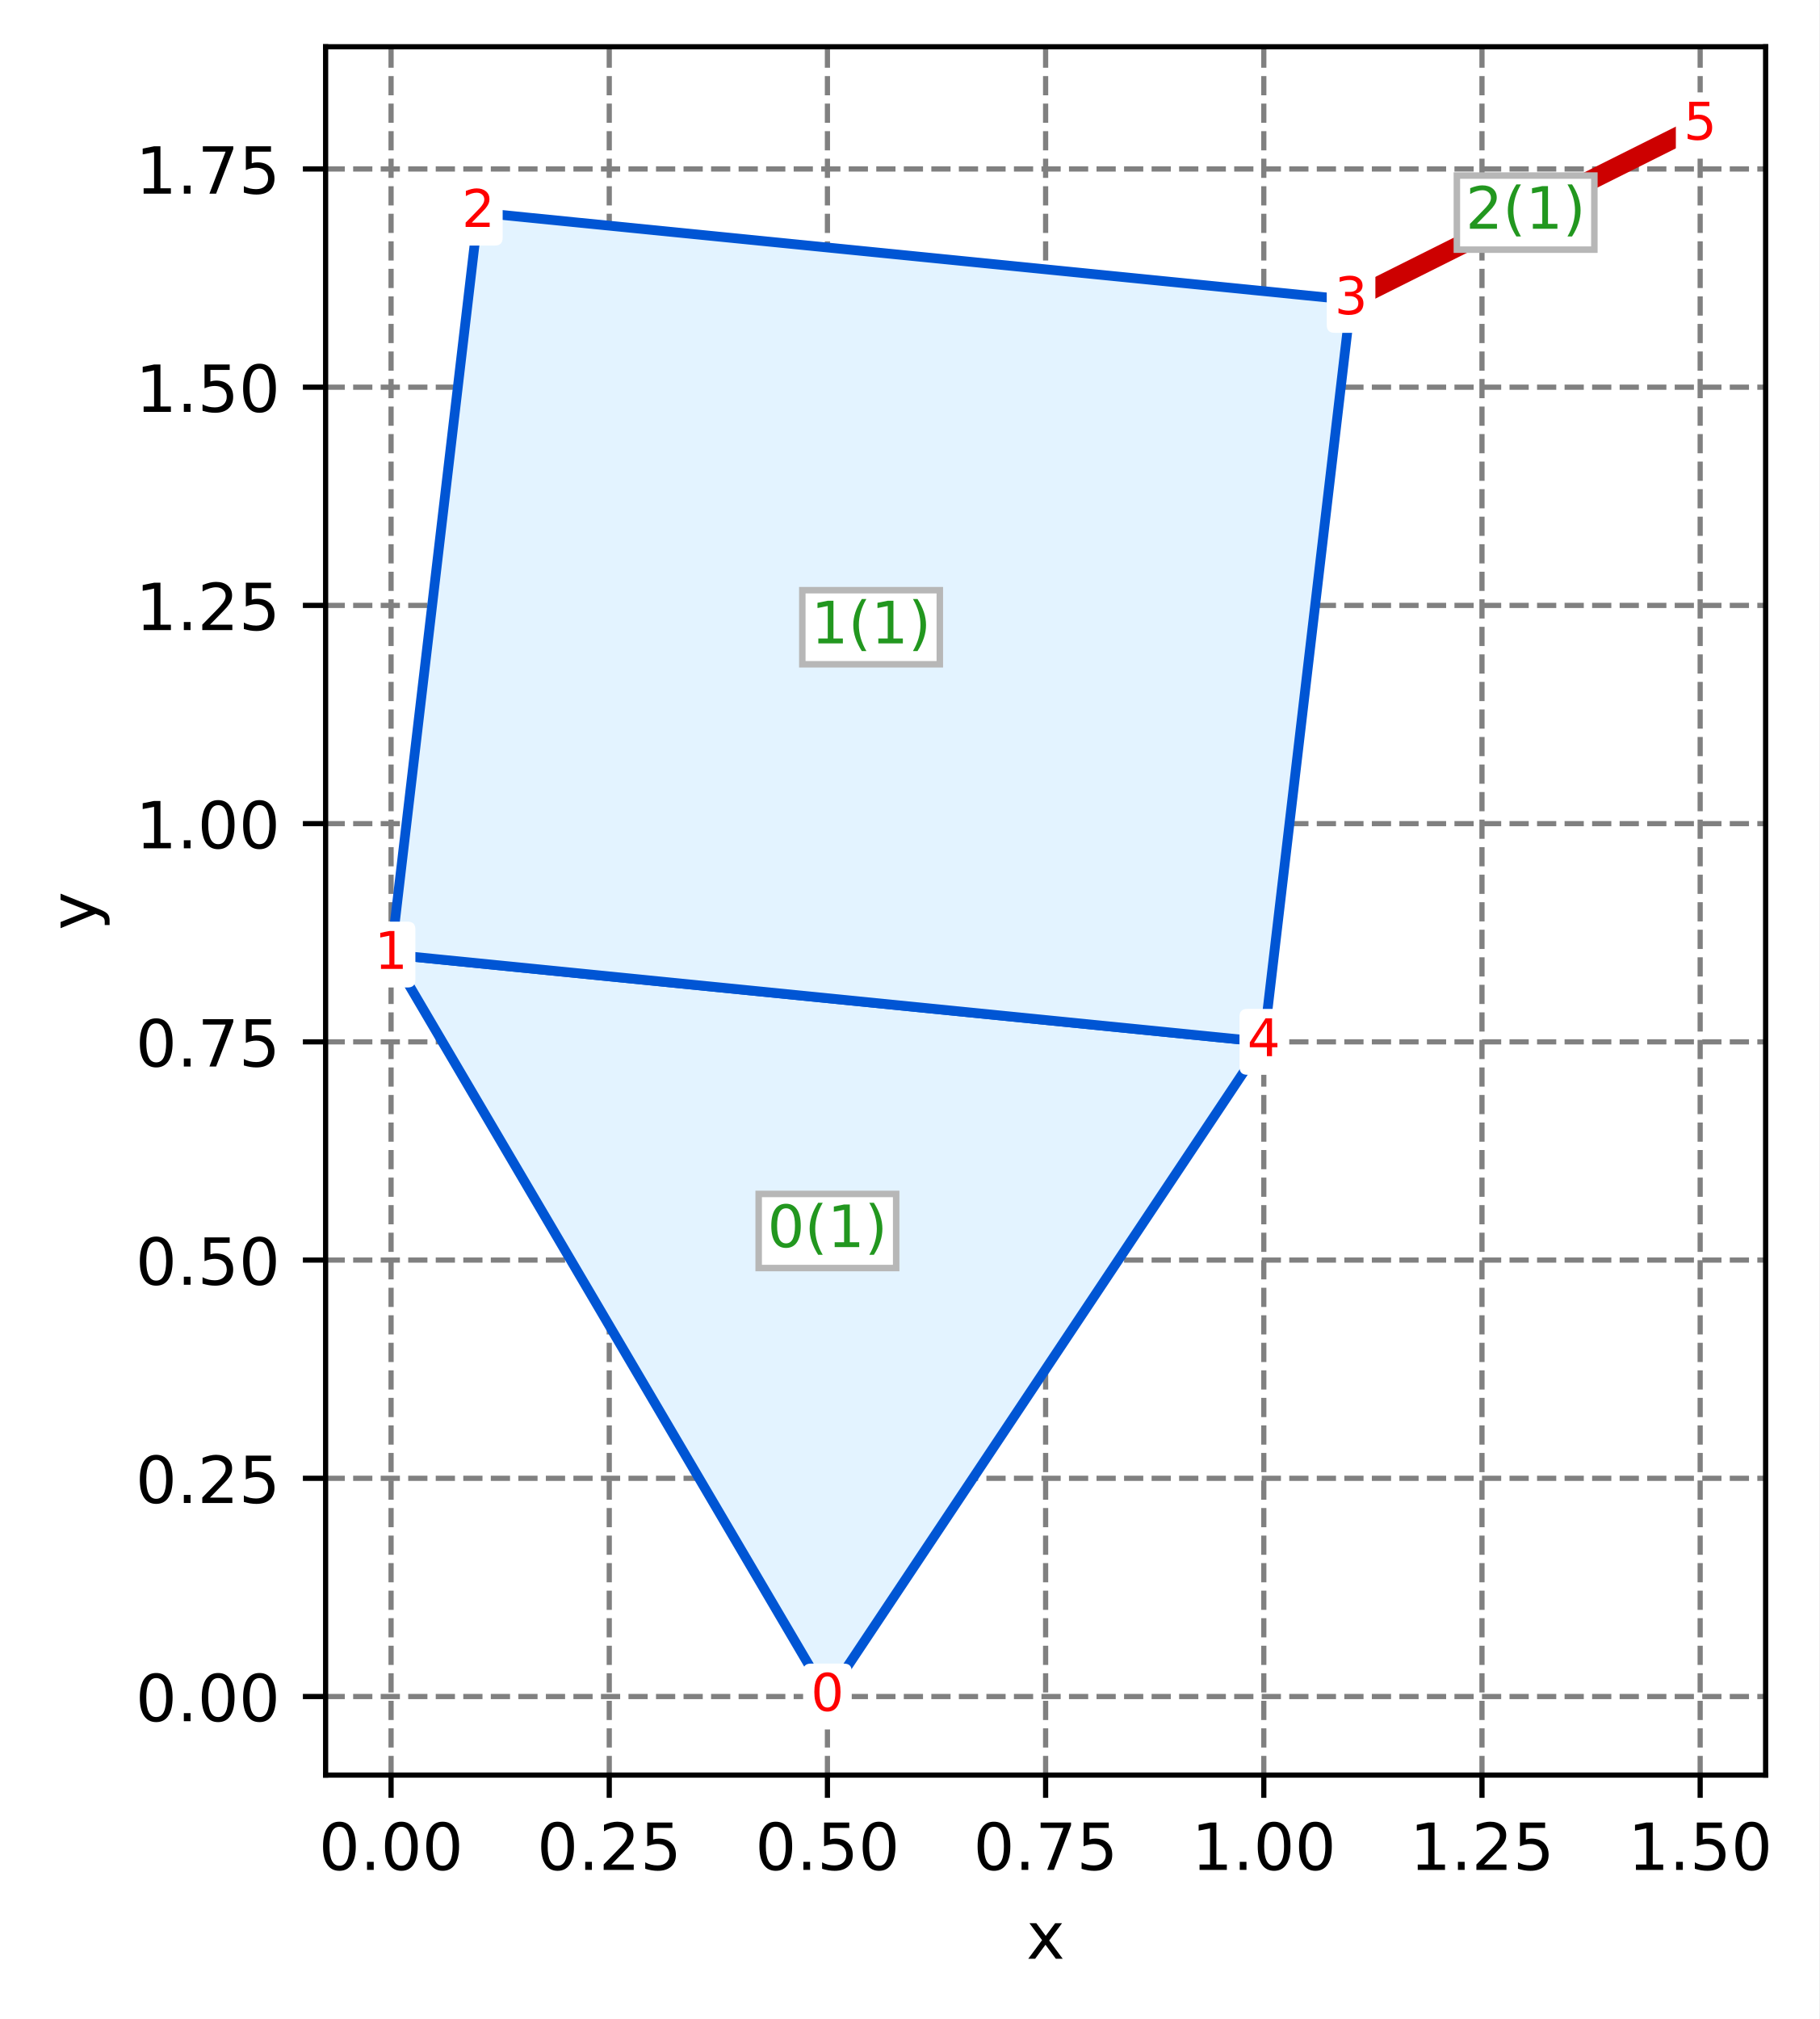
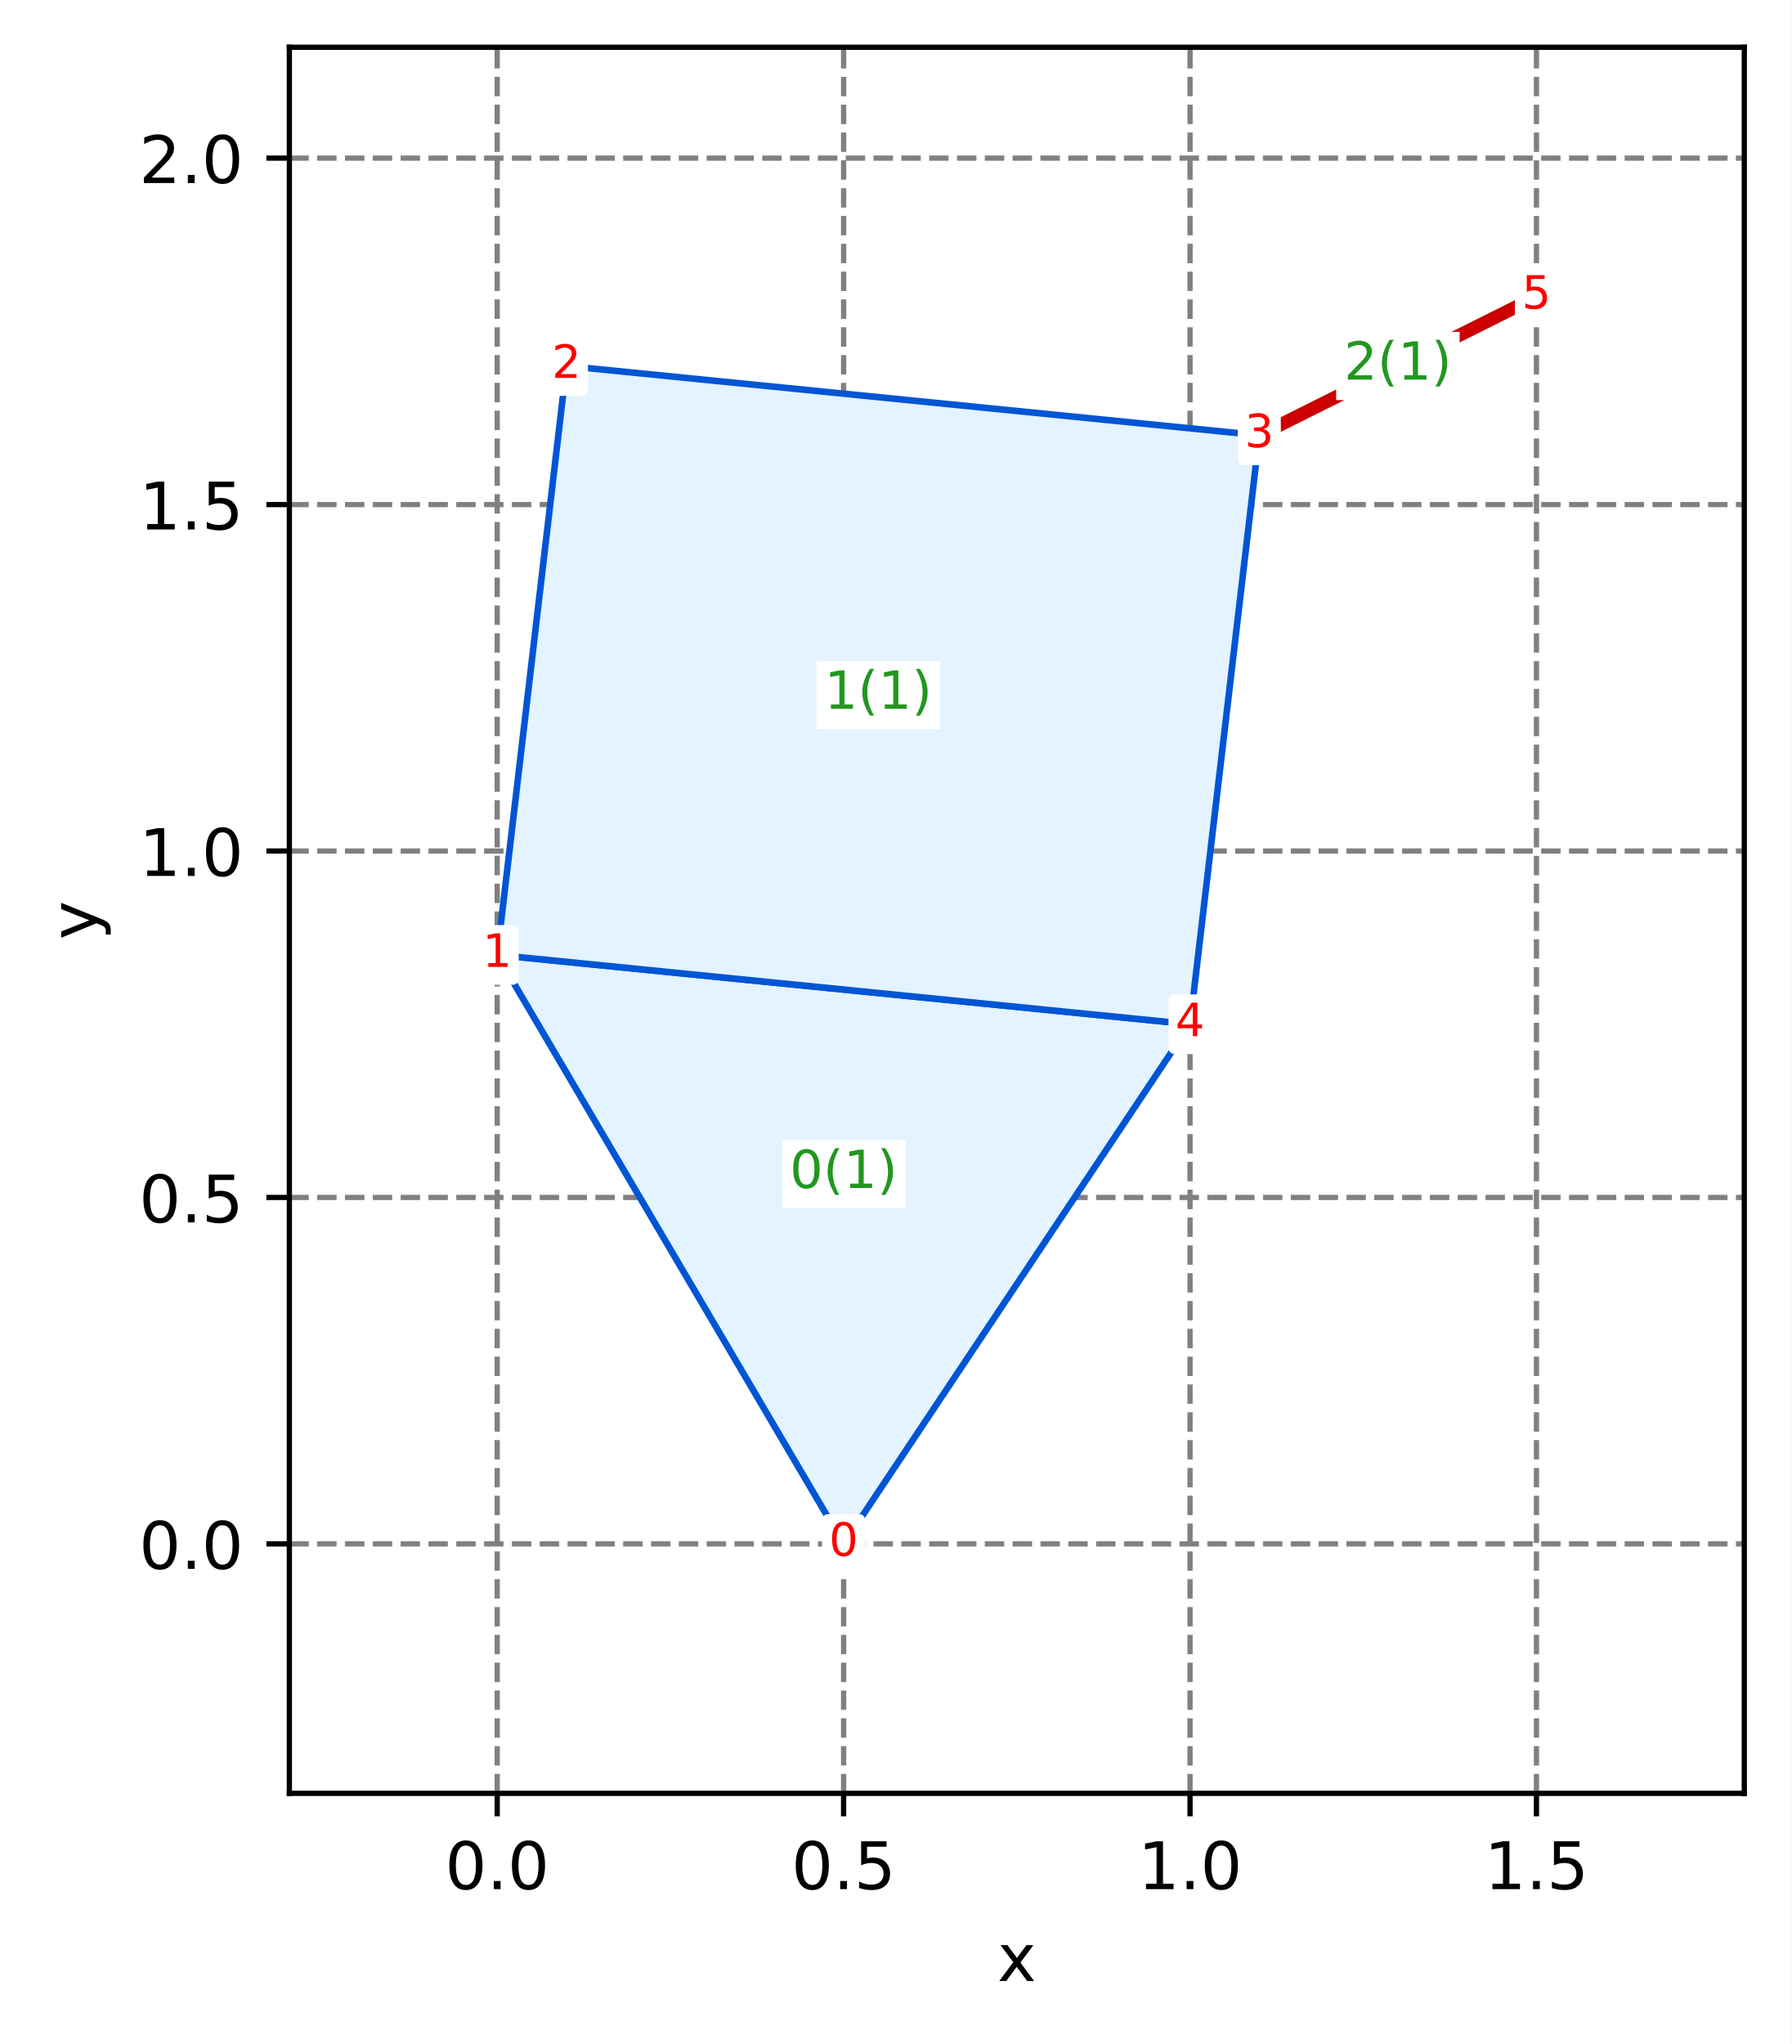
- <svg xmlns="http://www.w3.org/2000/svg" xmlns:xlink="http://www.w3.org/1999/xlink" width="280.157pt" height="310.868pt" viewBox="0 0 280.157 310.868" version="1.1">
+ <svg xmlns="http://www.w3.org/2000/svg" xmlns:xlink="http://www.w3.org/1999/xlink" width="273.063pt" height="311.512pt" viewBox="0 0 273.063 311.512" version="1.1">
  <defs>
    <style type="text/css">*{stroke-linejoin: round; stroke-linecap: butt}</style>
  </defs>
  <g id="figure_1">
    <g id="patch_1">
-       <path d="M 0 310.868  L 280.157 310.868  L 280.157 0  L 0 0  z " style="fill: #ffffff" />
+       <path d="M 0 311.512  L 273.063 311.512  L 273.063 0  L 0 0  z " style="fill: #ffffff" />
    </g>
    <g id="axes_1">
      <g id="patch_2">
-         <path d="M 50.144 273.312  L 271.904 273.312  L 271.904 7.2  L 50.144 7.2  z " style="fill: #ffffff" />
+         <path d="M 44.103 273.312  L 265.863 273.312  L 265.863 7.2  L 44.103 7.2  z " style="fill: #ffffff" />
      </g>
      <g id="matplotlib.axis_1">
        <g id="xtick_1">
          <g id="line2d_1">
-             <path d="M 60.224 273.312  L 60.224 7.2  " clip-path="url(#p6285967144)" style="fill: none; stroke-dasharray: 2.96,1.28; stroke-dashoffset: 0; stroke: #808080; stroke-width: 0.8" />
+             <path d="M 75.783 273.312  L 75.783 7.2  " clip-path="url(#pcbfbcdd0c1)" style="fill: none; stroke-dasharray: 2.96,1.28; stroke-dashoffset: 0; stroke: #808080; stroke-width: 0.8" />
          </g>
          <g id="line2d_2">
            <defs>
-               <path id="ma4652afede" d="M 0 0  L 0 3.5  " style="stroke: #000000; stroke-width: 0.8" />
-             </defs>
-             <g>
-               <use xlink:href="#ma4652afede" x="60.224" y="273.312" style="stroke: #000000; stroke-width: 0.8" />
+               <path id="m5521268148" d="M 0 0  L 0 3.5  " style="stroke: #000000; stroke-width: 0.8" />
+             </defs>
+             <g>
+               <use xlink:href="#m5521268148" x="75.783" y="273.312" style="stroke: #000000; stroke-width: 0.8" />
            </g>
          </g>
          <g id="text_1">
-             <g transform="translate(49.09094 287.9104) scale(0.1 -0.1)">
+             <g transform="translate(67.83156 287.9097) scale(0.1 -0.1)">
              <defs>
-                 <path id="DejaVuSans-30" d="M 2034 4250  Q 1547 4250 1301 3770  Q 1056 3291 1056 2328  Q 1056 1369 1301 889  Q 1547 409 2034 409  Q 2525 409 2770 889  Q 3016 1369 3016 2328  Q 3016 3291 2770 3770  Q 2525 4250 2034 4250  z M 2034 4750  Q 2819 4750 3233 4129  Q 3647 3509 3647 2328  Q 3647 1150 3233 529  Q 2819 -91 2034 -91  Q 1250 -91 836 529  Q 422 1150 422 2328  Q 422 3509 836 4129  Q 1250 4750 2034 4750  z " transform="scale(0.015625)" />
-                 <path id="DejaVuSans-2e" d="M 684 794  L 1344 794  L 1344 0  L 684 0  L 684 794  z " transform="scale(0.015625)" />
+                 <path id="DejaVuSans-13" d="M 2034 4250  Q 1547 4250 1301 3770  Q 1056 3291 1056 2328  Q 1056 1369 1301 889  Q 1547 409 2034 409  Q 2525 409 2770 889  Q 3016 1369 3016 2328  Q 3016 3291 2770 3770  Q 2525 4250 2034 4250  z M 2034 4750  Q 2819 4750 3233 4129  Q 3647 3509 3647 2328  Q 3647 1150 3233 529  Q 2819 -91 2034 -91  Q 1250 -91 836 529  Q 422 1150 422 2328  Q 422 3509 836 4129  Q 1250 4750 2034 4750  z " transform="scale(0.015625)" />
+                 <path id="DejaVuSans-11" d="M 684 794  L 1344 794  L 1344 0  L 684 0  L 684 794  z " transform="scale(0.015625)" />
              </defs>
-               <use xlink:href="#DejaVuSans-30" />
-               <use xlink:href="#DejaVuSans-2e" x="63.623" />
-               <use xlink:href="#DejaVuSans-30" x="95.41" />
-               <use xlink:href="#DejaVuSans-30" x="159.033" />
+               <use xlink:href="#DejaVuSans-13" />
+               <use xlink:href="#DejaVuSans-11" transform="translate(63.625 0)" />
+               <use xlink:href="#DejaVuSans-13" transform="translate(95.40625 0)" />
            </g>
          </g>
        </g>
        <g id="xtick_2">
          <g id="line2d_3">
-             <path d="M 93.824 273.312  L 93.824 7.2  " clip-path="url(#p6285967144)" style="fill: none; stroke-dasharray: 2.96,1.28; stroke-dashoffset: 0; stroke: #808080; stroke-width: 0.8" />
+             <path d="M 128.583 273.312  L 128.583 7.2  " clip-path="url(#pcbfbcdd0c1)" style="fill: none; stroke-dasharray: 2.96,1.28; stroke-dashoffset: 0; stroke: #808080; stroke-width: 0.8" />
          </g>
          <g id="line2d_4">
            <g>
-               <use xlink:href="#ma4652afede" x="93.824" y="273.312" style="stroke: #000000; stroke-width: 0.8" />
+               <use xlink:href="#m5521268148" x="128.583" y="273.312" style="stroke: #000000; stroke-width: 0.8" />
            </g>
          </g>
          <g id="text_2">
-             <g transform="translate(82.69094 287.9104) scale(0.1 -0.1)">
+             <g transform="translate(120.6316 287.9097) scale(0.1 -0.1)">
              <defs>
-                 <path id="DejaVuSans-32" d="M 1228 531  L 3431 531  L 3431 0  L 469 0  L 469 531  Q 828 903 1448 1529  Q 2069 2156 2228 2338  Q 2531 2678 2651 2914  Q 2772 3150 2772 3378  Q 2772 3750 2511 3984  Q 2250 4219 1831 4219  Q 1534 4219 1204 4116  Q 875 4013 500 3803  L 500 4441  Q 881 4594 1212 4672  Q 1544 4750 1819 4750  Q 2544 4750 2975 4387  Q 3406 4025 3406 3419  Q 3406 3131 3298 2873  Q 3191 2616 2906 2266  Q 2828 2175 2409 1742  Q 1991 1309 1228 531  z " transform="scale(0.015625)" />
-                 <path id="DejaVuSans-35" d="M 691 4666  L 3169 4666  L 3169 4134  L 1269 4134  L 1269 2991  Q 1406 3038 1543 3061  Q 1681 3084 1819 3084  Q 2600 3084 3056 2656  Q 3513 2228 3513 1497  Q 3513 744 3044 326  Q 2575 -91 1722 -91  Q 1428 -91 1123 -41  Q 819 9 494 109  L 494 744  Q 775 591 1075 516  Q 1375 441 1709 441  Q 2250 441 2565 725  Q 2881 1009 2881 1497  Q 2881 1984 2565 2268  Q 2250 2553 1709 2553  Q 1456 2553 1204 2497  Q 953 2441 691 2322  L 691 4666  z " transform="scale(0.015625)" />
+                 <path id="DejaVuSans-18" d="M 691 4666  L 3169 4666  L 3169 4134  L 1269 4134  L 1269 2991  Q 1406 3038 1543 3061  Q 1681 3084 1819 3084  Q 2600 3084 3056 2656  Q 3513 2228 3513 1497  Q 3513 744 3044 326  Q 2575 -91 1722 -91  Q 1428 -91 1123 -41  Q 819 9 494 109  L 494 744  Q 775 591 1075 516  Q 1375 441 1709 441  Q 2250 441 2565 725  Q 2881 1009 2881 1497  Q 2881 1984 2565 2268  Q 2250 2553 1709 2553  Q 1456 2553 1204 2497  Q 953 2441 691 2322  L 691 4666  z " transform="scale(0.015625)" />
              </defs>
-               <use xlink:href="#DejaVuSans-30" />
-               <use xlink:href="#DejaVuSans-2e" x="63.623" />
-               <use xlink:href="#DejaVuSans-32" x="95.41" />
-               <use xlink:href="#DejaVuSans-35" x="159.033" />
+               <use xlink:href="#DejaVuSans-13" />
+               <use xlink:href="#DejaVuSans-11" transform="translate(63.625 0)" />
+               <use xlink:href="#DejaVuSans-18" transform="translate(95.40625 0)" />
            </g>
          </g>
        </g>
        <g id="xtick_3">
          <g id="line2d_5">
-             <path d="M 127.424 273.312  L 127.424 7.2  " clip-path="url(#p6285967144)" style="fill: none; stroke-dasharray: 2.96,1.28; stroke-dashoffset: 0; stroke: #808080; stroke-width: 0.8" />
+             <path d="M 181.383 273.312  L 181.383 7.2  " clip-path="url(#pcbfbcdd0c1)" style="fill: none; stroke-dasharray: 2.96,1.28; stroke-dashoffset: 0; stroke: #808080; stroke-width: 0.8" />
          </g>
          <g id="line2d_6">
            <g>
-               <use xlink:href="#ma4652afede" x="127.424" y="273.312" style="stroke: #000000; stroke-width: 0.8" />
+               <use xlink:href="#m5521268148" x="181.383" y="273.312" style="stroke: #000000; stroke-width: 0.8" />
            </g>
          </g>
          <g id="text_3">
-             <g transform="translate(116.2909 287.9104) scale(0.1 -0.1)">
-               <use xlink:href="#DejaVuSans-30" />
-               <use xlink:href="#DejaVuSans-2e" x="63.623" />
-               <use xlink:href="#DejaVuSans-35" x="95.41" />
-               <use xlink:href="#DejaVuSans-30" x="159.033" />
+             <g transform="translate(173.4316 287.9097) scale(0.1 -0.1)">
+               <defs>
+                 <path id="DejaVuSans-14" d="M 794 531  L 1825 531  L 1825 4091  L 703 3866  L 703 4441  L 1819 4666  L 2450 4666  L 2450 531  L 3481 531  L 3481 0  L 794 0  L 794 531  z " transform="scale(0.015625)" />
+               </defs>
+               <use xlink:href="#DejaVuSans-14" />
+               <use xlink:href="#DejaVuSans-11" transform="translate(63.625 0)" />
+               <use xlink:href="#DejaVuSans-13" transform="translate(95.40625 0)" />
            </g>
          </g>
        </g>
        <g id="xtick_4">
          <g id="line2d_7">
-             <path d="M 161.024 273.312  L 161.024 7.2  " clip-path="url(#p6285967144)" style="fill: none; stroke-dasharray: 2.96,1.28; stroke-dashoffset: 0; stroke: #808080; stroke-width: 0.8" />
+             <path d="M 234.183 273.312  L 234.183 7.2  " clip-path="url(#pcbfbcdd0c1)" style="fill: none; stroke-dasharray: 2.96,1.28; stroke-dashoffset: 0; stroke: #808080; stroke-width: 0.8" />
          </g>
          <g id="line2d_8">
            <g>
-               <use xlink:href="#ma4652afede" x="161.024" y="273.312" style="stroke: #000000; stroke-width: 0.8" />
+               <use xlink:href="#m5521268148" x="234.183" y="273.312" style="stroke: #000000; stroke-width: 0.8" />
            </g>
          </g>
          <g id="text_4">
-             <g transform="translate(149.8909 287.9104) scale(0.1 -0.1)">
-               <defs>
-                 <path id="DejaVuSans-37" d="M 525 4666  L 3525 4666  L 3525 4397  L 1831 0  L 1172 0  L 2766 4134  L 525 4134  L 525 4666  z " transform="scale(0.015625)" />
-               </defs>
-               <use xlink:href="#DejaVuSans-30" />
-               <use xlink:href="#DejaVuSans-2e" x="63.623" />
-               <use xlink:href="#DejaVuSans-37" x="95.41" />
-               <use xlink:href="#DejaVuSans-35" x="159.033" />
-             </g>
-           </g>
-         </g>
-         <g id="xtick_5">
-           <g id="line2d_9">
-             <path d="M 194.624 273.312  L 194.624 7.2  " clip-path="url(#p6285967144)" style="fill: none; stroke-dasharray: 2.96,1.28; stroke-dashoffset: 0; stroke: #808080; stroke-width: 0.8" />
-           </g>
-           <g id="line2d_10">
-             <g>
-               <use xlink:href="#ma4652afede" x="194.624" y="273.312" style="stroke: #000000; stroke-width: 0.8" />
-             </g>
-           </g>
-           <g id="text_5">
-             <g transform="translate(183.4909 287.9104) scale(0.1 -0.1)">
-               <defs>
-                 <path id="DejaVuSans-31" d="M 794 531  L 1825 531  L 1825 4091  L 703 3866  L 703 4441  L 1819 4666  L 2450 4666  L 2450 531  L 3481 531  L 3481 0  L 794 0  L 794 531  z " transform="scale(0.015625)" />
-               </defs>
-               <use xlink:href="#DejaVuSans-31" />
-               <use xlink:href="#DejaVuSans-2e" x="63.623" />
-               <use xlink:href="#DejaVuSans-30" x="95.41" />
-               <use xlink:href="#DejaVuSans-30" x="159.033" />
-             </g>
-           </g>
-         </g>
-         <g id="xtick_6">
-           <g id="line2d_11">
-             <path d="M 228.224 273.312  L 228.224 7.2  " clip-path="url(#p6285967144)" style="fill: none; stroke-dasharray: 2.96,1.28; stroke-dashoffset: 0; stroke: #808080; stroke-width: 0.8" />
-           </g>
-           <g id="line2d_12">
-             <g>
-               <use xlink:href="#ma4652afede" x="228.224" y="273.312" style="stroke: #000000; stroke-width: 0.8" />
-             </g>
-           </g>
-           <g id="text_6">
-             <g transform="translate(217.0909 287.9104) scale(0.1 -0.1)">
-               <use xlink:href="#DejaVuSans-31" />
-               <use xlink:href="#DejaVuSans-2e" x="63.623" />
-               <use xlink:href="#DejaVuSans-32" x="95.41" />
-               <use xlink:href="#DejaVuSans-35" x="159.033" />
-             </g>
-           </g>
-         </g>
-         <g id="xtick_7">
-           <g id="line2d_13">
-             <path d="M 261.824 273.312  L 261.824 7.2  " clip-path="url(#p6285967144)" style="fill: none; stroke-dasharray: 2.96,1.28; stroke-dashoffset: 0; stroke: #808080; stroke-width: 0.8" />
-           </g>
-           <g id="line2d_14">
-             <g>
-               <use xlink:href="#ma4652afede" x="261.824" y="273.312" style="stroke: #000000; stroke-width: 0.8" />
-             </g>
-           </g>
-           <g id="text_7">
-             <g transform="translate(250.6909 287.9104) scale(0.1 -0.1)">
-               <use xlink:href="#DejaVuSans-31" />
-               <use xlink:href="#DejaVuSans-2e" x="63.623" />
-               <use xlink:href="#DejaVuSans-35" x="95.41" />
-               <use xlink:href="#DejaVuSans-30" x="159.033" />
-             </g>
-           </g>
-         </g>
-         <g id="text_8">
-           <g transform="translate(158.0644 301.5886) scale(0.1 -0.1)">
-             <defs>
-               <path id="DejaVuSans-78" d="M 3513 3500  L 2247 1797  L 3578 0  L 2900 0  L 1881 1375  L 863 0  L 184 0  L 1544 1831  L 300 3500  L 978 3500  L 1906 2253  L 2834 3500  L 3513 3500  z " transform="scale(0.015625)" />
-             </defs>
-             <use xlink:href="#DejaVuSans-78" />
+             <g transform="translate(226.2316 287.9097) scale(0.1 -0.1)">
+               <use xlink:href="#DejaVuSans-14" />
+               <use xlink:href="#DejaVuSans-11" transform="translate(63.625 0)" />
+               <use xlink:href="#DejaVuSans-18" transform="translate(95.40625 0)" />
+             </g>
+           </g>
+         </g>
+         <g id="text_5">
+           <g transform="translate(152.0238 301.9097) scale(0.1 -0.1)">
+             <defs>
+               <path id="DejaVuSans-5b" d="M 3513 3500  L 2247 1797  L 3578 0  L 2900 0  L 1881 1375  L 863 0  L 184 0  L 1544 1831  L 300 3500  L 978 3500  L 1906 2253  L 2834 3500  L 3513 3500  z " transform="scale(0.015625)" />
+             </defs>
+             <use xlink:href="#DejaVuSans-5b" />
          </g>
        </g>
      </g>
      <g id="matplotlib.axis_2">
        <g id="ytick_1">
+           <g id="line2d_9">
+             <path d="M 44.103 235.296  L 265.863 235.296  " clip-path="url(#pcbfbcdd0c1)" style="fill: none; stroke-dasharray: 2.96,1.28; stroke-dashoffset: 0; stroke: #808080; stroke-width: 0.8" />
+           </g>
+           <g id="line2d_10">
+             <defs>
+               <path id="mc08785b69c" d="M 0 0  L -3.5 0  " style="stroke: #000000; stroke-width: 0.8" />
+             </defs>
+             <g>
+               <use xlink:href="#mc08785b69c" x="44.103" y="235.296" style="stroke: #000000; stroke-width: 0.8" />
+             </g>
+           </g>
+           <g id="text_6">
+             <g transform="translate(21.2 239.0948) scale(0.1 -0.1)">
+               <use xlink:href="#DejaVuSans-13" />
+               <use xlink:href="#DejaVuSans-11" transform="translate(63.625 0)" />
+               <use xlink:href="#DejaVuSans-13" transform="translate(95.40625 0)" />
+             </g>
+           </g>
+         </g>
+         <g id="ytick_2">
+           <g id="line2d_11">
+             <path d="M 44.103 182.496  L 265.863 182.496  " clip-path="url(#pcbfbcdd0c1)" style="fill: none; stroke-dasharray: 2.96,1.28; stroke-dashoffset: 0; stroke: #808080; stroke-width: 0.8" />
+           </g>
+           <g id="line2d_12">
+             <g>
+               <use xlink:href="#mc08785b69c" x="44.103" y="182.496" style="stroke: #000000; stroke-width: 0.8" />
+             </g>
+           </g>
+           <g id="text_7">
+             <g transform="translate(21.2 186.2948) scale(0.1 -0.1)">
+               <use xlink:href="#DejaVuSans-13" />
+               <use xlink:href="#DejaVuSans-11" transform="translate(63.625 0)" />
+               <use xlink:href="#DejaVuSans-18" transform="translate(95.40625 0)" />
+             </g>
+           </g>
+         </g>
+         <g id="ytick_3">
+           <g id="line2d_13">
+             <path d="M 44.103 129.696  L 265.863 129.696  " clip-path="url(#pcbfbcdd0c1)" style="fill: none; stroke-dasharray: 2.96,1.28; stroke-dashoffset: 0; stroke: #808080; stroke-width: 0.8" />
+           </g>
+           <g id="line2d_14">
+             <g>
+               <use xlink:href="#mc08785b69c" x="44.103" y="129.696" style="stroke: #000000; stroke-width: 0.8" />
+             </g>
+           </g>
+           <g id="text_8">
+             <g transform="translate(21.2 133.4948) scale(0.1 -0.1)">
+               <use xlink:href="#DejaVuSans-14" />
+               <use xlink:href="#DejaVuSans-11" transform="translate(63.625 0)" />
+               <use xlink:href="#DejaVuSans-13" transform="translate(95.40625 0)" />
+             </g>
+           </g>
+         </g>
+         <g id="ytick_4">
          <g id="line2d_15">
-             <path d="M 50.144 261.216  L 271.904 261.216  " clip-path="url(#p6285967144)" style="fill: none; stroke-dasharray: 2.96,1.28; stroke-dashoffset: 0; stroke: #808080; stroke-width: 0.8" />
+             <path d="M 44.103 76.896  L 265.863 76.896  " clip-path="url(#pcbfbcdd0c1)" style="fill: none; stroke-dasharray: 2.96,1.28; stroke-dashoffset: 0; stroke: #808080; stroke-width: 0.8" />
          </g>
          <g id="line2d_16">
-             <defs>
-               <path id="me80c9a3694" d="M 0 0  L -3.5 0  " style="stroke: #000000; stroke-width: 0.8" />
-             </defs>
-             <g>
-               <use xlink:href="#me80c9a3694" x="50.144" y="261.216" style="stroke: #000000; stroke-width: 0.8" />
+             <g>
+               <use xlink:href="#mc08785b69c" x="44.103" y="76.896" style="stroke: #000000; stroke-width: 0.8" />
            </g>
          </g>
          <g id="text_9">
-             <g transform="translate(20.87813 265.0152) scale(0.1 -0.1)">
-               <use xlink:href="#DejaVuSans-30" />
-               <use xlink:href="#DejaVuSans-2e" x="63.623" />
-               <use xlink:href="#DejaVuSans-30" x="95.41" />
-               <use xlink:href="#DejaVuSans-30" x="159.033" />
-             </g>
-           </g>
-         </g>
-         <g id="ytick_2">
+             <g transform="translate(21.2 80.69483) scale(0.1 -0.1)">
+               <use xlink:href="#DejaVuSans-14" />
+               <use xlink:href="#DejaVuSans-11" transform="translate(63.625 0)" />
+               <use xlink:href="#DejaVuSans-18" transform="translate(95.40625 0)" />
+             </g>
+           </g>
+         </g>
+         <g id="ytick_5">
          <g id="line2d_17">
-             <path d="M 50.144 227.616  L 271.904 227.616  " clip-path="url(#p6285967144)" style="fill: none; stroke-dasharray: 2.96,1.28; stroke-dashoffset: 0; stroke: #808080; stroke-width: 0.8" />
+             <path d="M 44.103 24.096  L 265.863 24.096  " clip-path="url(#pcbfbcdd0c1)" style="fill: none; stroke-dasharray: 2.96,1.28; stroke-dashoffset: 0; stroke: #808080; stroke-width: 0.8" />
          </g>
          <g id="line2d_18">
            <g>
-               <use xlink:href="#me80c9a3694" x="50.144" y="227.616" style="stroke: #000000; stroke-width: 0.8" />
+               <use xlink:href="#mc08785b69c" x="44.103" y="24.096" style="stroke: #000000; stroke-width: 0.8" />
            </g>
          </g>
          <g id="text_10">
-             <g transform="translate(20.87813 231.4152) scale(0.1 -0.1)">
-               <use xlink:href="#DejaVuSans-30" />
-               <use xlink:href="#DejaVuSans-2e" x="63.623" />
-               <use xlink:href="#DejaVuSans-32" x="95.41" />
-               <use xlink:href="#DejaVuSans-35" x="159.033" />
-             </g>
-           </g>
-         </g>
-         <g id="ytick_3">
-           <g id="line2d_19">
-             <path d="M 50.144 194.016  L 271.904 194.016  " clip-path="url(#p6285967144)" style="fill: none; stroke-dasharray: 2.96,1.28; stroke-dashoffset: 0; stroke: #808080; stroke-width: 0.8" />
-           </g>
-           <g id="line2d_20">
-             <g>
-               <use xlink:href="#me80c9a3694" x="50.144" y="194.016" style="stroke: #000000; stroke-width: 0.8" />
-             </g>
-           </g>
-           <g id="text_11">
-             <g transform="translate(20.87813 197.8152) scale(0.1 -0.1)">
-               <use xlink:href="#DejaVuSans-30" />
-               <use xlink:href="#DejaVuSans-2e" x="63.623" />
-               <use xlink:href="#DejaVuSans-35" x="95.41" />
-               <use xlink:href="#DejaVuSans-30" x="159.033" />
-             </g>
-           </g>
-         </g>
-         <g id="ytick_4">
-           <g id="line2d_21">
-             <path d="M 50.144 160.416  L 271.904 160.416  " clip-path="url(#p6285967144)" style="fill: none; stroke-dasharray: 2.96,1.28; stroke-dashoffset: 0; stroke: #808080; stroke-width: 0.8" />
-           </g>
-           <g id="line2d_22">
-             <g>
-               <use xlink:href="#me80c9a3694" x="50.144" y="160.416" style="stroke: #000000; stroke-width: 0.8" />
-             </g>
-           </g>
-           <g id="text_12">
-             <g transform="translate(20.87813 164.2152) scale(0.1 -0.1)">
-               <use xlink:href="#DejaVuSans-30" />
-               <use xlink:href="#DejaVuSans-2e" x="63.623" />
-               <use xlink:href="#DejaVuSans-37" x="95.41" />
-               <use xlink:href="#DejaVuSans-35" x="159.033" />
-             </g>
-           </g>
-         </g>
-         <g id="ytick_5">
-           <g id="line2d_23">
-             <path d="M 50.144 126.816  L 271.904 126.816  " clip-path="url(#p6285967144)" style="fill: none; stroke-dasharray: 2.96,1.28; stroke-dashoffset: 0; stroke: #808080; stroke-width: 0.8" />
-           </g>
-           <g id="line2d_24">
-             <g>
-               <use xlink:href="#me80c9a3694" x="50.144" y="126.816" style="stroke: #000000; stroke-width: 0.8" />
-             </g>
-           </g>
-           <g id="text_13">
-             <g transform="translate(20.87813 130.6152) scale(0.1 -0.1)">
-               <use xlink:href="#DejaVuSans-31" />
-               <use xlink:href="#DejaVuSans-2e" x="63.623" />
-               <use xlink:href="#DejaVuSans-30" x="95.41" />
-               <use xlink:href="#DejaVuSans-30" x="159.033" />
-             </g>
-           </g>
-         </g>
-         <g id="ytick_6">
-           <g id="line2d_25">
-             <path d="M 50.144 93.216  L 271.904 93.216  " clip-path="url(#p6285967144)" style="fill: none; stroke-dasharray: 2.96,1.28; stroke-dashoffset: 0; stroke: #808080; stroke-width: 0.8" />
-           </g>
-           <g id="line2d_26">
-             <g>
-               <use xlink:href="#me80c9a3694" x="50.144" y="93.216" style="stroke: #000000; stroke-width: 0.8" />
-             </g>
-           </g>
-           <g id="text_14">
-             <g transform="translate(20.87813 97.01522) scale(0.1 -0.1)">
-               <use xlink:href="#DejaVuSans-31" />
-               <use xlink:href="#DejaVuSans-2e" x="63.623" />
-               <use xlink:href="#DejaVuSans-32" x="95.41" />
-               <use xlink:href="#DejaVuSans-35" x="159.033" />
-             </g>
-           </g>
-         </g>
-         <g id="ytick_7">
-           <g id="line2d_27">
-             <path d="M 50.144 59.616  L 271.904 59.616  " clip-path="url(#p6285967144)" style="fill: none; stroke-dasharray: 2.96,1.28; stroke-dashoffset: 0; stroke: #808080; stroke-width: 0.8" />
-           </g>
-           <g id="line2d_28">
-             <g>
-               <use xlink:href="#me80c9a3694" x="50.144" y="59.616" style="stroke: #000000; stroke-width: 0.8" />
-             </g>
-           </g>
-           <g id="text_15">
-             <g transform="translate(20.87813 63.41522) scale(0.1 -0.1)">
-               <use xlink:href="#DejaVuSans-31" />
-               <use xlink:href="#DejaVuSans-2e" x="63.623" />
-               <use xlink:href="#DejaVuSans-35" x="95.41" />
-               <use xlink:href="#DejaVuSans-30" x="159.033" />
-             </g>
-           </g>
-         </g>
-         <g id="ytick_8">
-           <g id="line2d_29">
-             <path d="M 50.144 26.016  L 271.904 26.016  " clip-path="url(#p6285967144)" style="fill: none; stroke-dasharray: 2.96,1.28; stroke-dashoffset: 0; stroke: #808080; stroke-width: 0.8" />
-           </g>
-           <g id="line2d_30">
-             <g>
-               <use xlink:href="#me80c9a3694" x="50.144" y="26.016" style="stroke: #000000; stroke-width: 0.8" />
-             </g>
-           </g>
-           <g id="text_16">
-             <g transform="translate(20.87813 29.81522) scale(0.1 -0.1)">
-               <use xlink:href="#DejaVuSans-31" />
-               <use xlink:href="#DejaVuSans-2e" x="63.623" />
-               <use xlink:href="#DejaVuSans-37" x="95.41" />
-               <use xlink:href="#DejaVuSans-35" x="159.033" />
-             </g>
-           </g>
-         </g>
-         <g id="text_17">
-           <g transform="translate(14.79844 143.2154) rotate(-90) scale(0.1 -0.1)">
-             <defs>
-               <path id="DejaVuSans-79" d="M 2059 -325  Q 1816 -950 1584 -1140  Q 1353 -1331 966 -1331  L 506 -1331  L 506 -850  L 844 -850  Q 1081 -850 1212 -737  Q 1344 -625 1503 -206  L 1606 56  L 191 3500  L 800 3500  L 1894 763  L 2988 3500  L 3597 3500  L 2059 -325  z " transform="scale(0.015625)" />
-             </defs>
-             <use xlink:href="#DejaVuSans-79" />
+             <g transform="translate(21.2 27.89483) scale(0.1 -0.1)">
+               <defs>
+                 <path id="DejaVuSans-15" d="M 1228 531  L 3431 531  L 3431 0  L 469 0  L 469 531  Q 828 903 1448 1529  Q 2069 2156 2228 2338  Q 2531 2678 2651 2914  Q 2772 3150 2772 3378  Q 2772 3750 2511 3984  Q 2250 4219 1831 4219  Q 1534 4219 1204 4116  Q 875 4013 500 3803  L 500 4441  Q 881 4594 1212 4672  Q 1544 4750 1819 4750  Q 2544 4750 2975 4387  Q 3406 4025 3406 3419  Q 3406 3131 3298 2873  Q 3191 2616 2906 2266  Q 2828 2175 2409 1742  Q 1991 1309 1228 531  z " transform="scale(0.015625)" />
+               </defs>
+               <use xlink:href="#DejaVuSans-15" />
+               <use xlink:href="#DejaVuSans-11" transform="translate(63.625 0)" />
+               <use xlink:href="#DejaVuSans-13" transform="translate(95.40625 0)" />
+             </g>
+           </g>
+         </g>
+         <g id="text_11">
+           <g transform="translate(14.79766 143.2154) rotate(-90) scale(0.1 -0.1)">
+             <defs>
+               <path id="DejaVuSans-5c" d="M 2059 -325  Q 1816 -950 1584 -1140  Q 1353 -1331 966 -1331  L 506 -1331  L 506 -850  L 844 -850  Q 1081 -850 1212 -737  Q 1344 -625 1503 -206  L 1606 56  L 191 3500  L 800 3500  L 1894 763  L 2988 3500  L 3597 3500  L 2059 -325  z " transform="scale(0.015625)" />
+             </defs>
+             <use xlink:href="#DejaVuSans-5c" />
          </g>
        </g>
      </g>
      <g id="patch_3">
-         <path d="M 127.424 261.216  L 194.624 160.416  L 60.224 146.976  L 127.424 261.216  " style="fill: #e3f3ff; stroke: #0055d4; stroke-width: 1.5; stroke-linejoin: miter" />
+         <path d="M 128.583 235.296  L 181.383 156.096  L 75.783 145.536  L 128.583 235.296  " clip-path="url(#pcbfbcdd0c1)" style="fill: #e3f3ff; stroke: #0055d4; stroke-linejoin: miter" />
      </g>
      <g id="patch_4">
-         <path d="M 60.224 146.976  L 194.624 160.416  L 208.064 46.176  L 73.664 32.736  L 60.224 146.976  " style="fill: #e3f3ff; stroke: #0055d4; stroke-width: 1.5; stroke-linejoin: miter" />
+         <path d="M 75.783 145.536  L 181.383 156.096  L 191.943 66.336  L 86.343 55.776  L 75.783 145.536  " clip-path="url(#pcbfbcdd0c1)" style="fill: #e3f3ff; stroke: #0055d4; stroke-linejoin: miter" />
      </g>
      <g id="patch_5">
-         <path d="M 208.064 46.176  L 261.824 19.296  " style="fill: none; stroke: #cd0000; stroke-width: 3; stroke-linejoin: miter" />
+         <path d="M 191.943 66.336  L 234.183 45.216  " clip-path="url(#pcbfbcdd0c1)" style="fill: none; stroke: #cd0000; stroke-width: 2; stroke-linejoin: miter" />
      </g>
      <g id="patch_6">
-         <path d="M 50.144 273.312  L 50.144 7.2  " style="fill: none; stroke: #000000; stroke-width: 0.8; stroke-linejoin: miter; stroke-linecap: square" />
+         <path d="M 44.103 273.312  L 44.103 7.2  " style="fill: none; stroke: #000000; stroke-width: 0.8; stroke-linejoin: miter; stroke-linecap: square" />
      </g>
      <g id="patch_7">
-         <path d="M 271.904 273.312  L 271.904 7.2  " style="fill: none; stroke: #000000; stroke-width: 0.8; stroke-linejoin: miter; stroke-linecap: square" />
+         <path d="M 265.863 273.312  L 265.863 7.2  " style="fill: none; stroke: #000000; stroke-width: 0.8; stroke-linejoin: miter; stroke-linecap: square" />
      </g>
      <g id="patch_8">
-         <path d="M 50.144 273.312  L 271.904 273.312  " style="fill: none; stroke: #000000; stroke-width: 0.8; stroke-linejoin: miter; stroke-linecap: square" />
+         <path d="M 44.103 273.312  L 265.863 273.312  " style="fill: none; stroke: #000000; stroke-width: 0.8; stroke-linejoin: miter; stroke-linecap: square" />
      </g>
      <g id="patch_9">
-         <path d="M 50.144 7.2  L 271.904 7.2  " style="fill: none; stroke: #000000; stroke-width: 0.8; stroke-linejoin: miter; stroke-linecap: square" />
+         <path d="M 44.103 7.2  L 265.863 7.2  " style="fill: none; stroke: #000000; stroke-width: 0.8; stroke-linejoin: miter; stroke-linecap: square" />
+       </g>
+       <g id="text_12">
+         <g id="patch_10">
+           <path d="M 119.172 184.176  L 137.994 184.176  L 137.994 173.776  L 119.172 173.776  z " clip-path="url(#pcbfbcdd0c1)" style="fill: #ffffff" />
+         </g>
+         <g clip-path="url(#pcbfbcdd0c1)">
+           <g style="fill: #22971f" transform="translate(120.3719 181.0541) scale(0.08 -0.08)">
+             <defs>
+               <path id="DejaVuSans-b" d="M 1984 4856  Q 1566 4138 1362 3434  Q 1159 2731 1159 2009  Q 1159 1288 1364 580  Q 1569 -128 1984 -844  L 1484 -844  Q 1016 -109 783 600  Q 550 1309 550 2009  Q 550 2706 781 3412  Q 1013 4119 1484 4856  L 1984 4856  z " transform="scale(0.015625)" />
+               <path id="DejaVuSans-c" d="M 513 4856  L 1013 4856  Q 1481 4119 1714 3412  Q 1947 2706 1947 2009  Q 1947 1309 1714 600  Q 1481 -109 1013 -844  L 513 -844  Q 928 -128 1133 580  Q 1338 1288 1338 2009  Q 1338 2731 1133 3434  Q 928 4138 513 4856  z " transform="scale(0.015625)" />
+             </defs>
+             <use xlink:href="#DejaVuSans-13" />
+             <use xlink:href="#DejaVuSans-b" transform="translate(63.625 0)" />
+             <use xlink:href="#DejaVuSans-14" transform="translate(102.6406 0)" />
+             <use xlink:href="#DejaVuSans-c" transform="translate(166.2656 0)" />
+           </g>
+         </g>
+       </g>
+       <g id="text_13">
+         <g id="patch_11">
+           <path d="M 124.452 111.136  L 143.274 111.136  L 143.274 100.736  L 124.452 100.736  z " clip-path="url(#pcbfbcdd0c1)" style="fill: #ffffff" />
+         </g>
+         <g clip-path="url(#pcbfbcdd0c1)">
+           <g style="fill: #22971f" transform="translate(125.6519 108.0141) scale(0.08 -0.08)">
+             <use xlink:href="#DejaVuSans-14" />
+             <use xlink:href="#DejaVuSans-b" transform="translate(63.625 0)" />
+             <use xlink:href="#DejaVuSans-14" transform="translate(102.6406 0)" />
+             <use xlink:href="#DejaVuSans-c" transform="translate(166.2656 0)" />
+           </g>
+         </g>
+       </g>
+       <g id="text_14">
+         <g id="patch_12">
+           <path d="M 203.652 60.976  L 222.474 60.976  L 222.474 50.576  L 203.652 50.576  z " clip-path="url(#pcbfbcdd0c1)" style="fill: #ffffff" />
+         </g>
+         <g clip-path="url(#pcbfbcdd0c1)">
+           <g style="fill: #22971f" transform="translate(204.8519 57.85413) scale(0.08 -0.08)">
+             <use xlink:href="#DejaVuSans-15" />
+             <use xlink:href="#DejaVuSans-b" transform="translate(63.625 0)" />
+             <use xlink:href="#DejaVuSans-14" transform="translate(102.6406 0)" />
+             <use xlink:href="#DejaVuSans-c" transform="translate(166.2656 0)" />
+           </g>
+         </g>
+       </g>
+       <g id="text_15">
+         <g id="patch_13">
+           <path d="M 126.356 239.846  L 130.81 239.846  Q 131.86 239.846 131.86 238.796  L 131.86 231.796  Q 131.86 230.746 130.81 230.746  L 126.356 230.746  Q 125.306 230.746 125.306 231.796  L 125.306 238.796  Q 125.306 239.846 126.356 239.846  z " clip-path="url(#pcbfbcdd0c1)" style="fill: #ffffff" />
+         </g>
+         <g clip-path="url(#pcbfbcdd0c1)">
+           <g style="fill: #ff0000" transform="translate(126.3563 237.1144) scale(0.07 -0.07)">
+             <use xlink:href="#DejaVuSans-13" />
+           </g>
+         </g>
+       </g>
+       <g id="text_16">
+         <g id="patch_14">
+           <path d="M 73.556 150.086  L 78.01 150.086  Q 79.06 150.086 79.06 149.036  L 79.06 142.036  Q 79.06 140.986 78.01 140.986  L 73.556 140.986  Q 72.506 140.986 72.506 142.036  L 72.506 149.036  Q 72.506 150.086 73.556 150.086  z " clip-path="url(#pcbfbcdd0c1)" style="fill: #ffffff" />
+         </g>
+         <g clip-path="url(#pcbfbcdd0c1)">
+           <g style="fill: #ff0000" transform="translate(73.55625 147.3544) scale(0.07 -0.07)">
+             <use xlink:href="#DejaVuSans-14" />
+           </g>
+         </g>
+       </g>
+       <g id="text_17">
+         <g id="patch_15">
+           <path d="M 84.116 60.326  L 88.57 60.326  Q 89.62 60.326 89.62 59.276  L 89.62 52.276  Q 89.62 51.226 88.57 51.226  L 84.116 51.226  Q 83.066 51.226 83.066 52.276  L 83.066 59.276  Q 83.066 60.326 84.116 60.326  z " clip-path="url(#pcbfbcdd0c1)" style="fill: #ffffff" />
+         </g>
+         <g clip-path="url(#pcbfbcdd0c1)">
+           <g style="fill: #ff0000" transform="translate(84.11625 57.59436) scale(0.07 -0.07)">
+             <use xlink:href="#DejaVuSans-15" />
+           </g>
+         </g>
      </g>
      <g id="text_18">
-         <g id="patch_10">
-           <path d="M 116.836 195.241  L 138.011 195.241  L 138.011 183.831  L 116.836 183.831  z " style="fill: #ffffff; stroke: #b7b7b7; stroke-linejoin: miter" />
-         </g>
-         <g style="fill: #22971f" transform="translate(118.1861 192.0194) scale(0.09 -0.09)">
-           <defs>
-             <path id="DejaVuSans-28" d="M 1984 4856  Q 1566 4138 1362 3434  Q 1159 2731 1159 2009  Q 1159 1288 1364 580  Q 1569 -128 1984 -844  L 1484 -844  Q 1016 -109 783 600  Q 550 1309 550 2009  Q 550 2706 781 3412  Q 1013 4119 1484 4856  L 1984 4856  z " transform="scale(0.015625)" />
-             <path id="DejaVuSans-29" d="M 513 4856  L 1013 4856  Q 1481 4119 1714 3412  Q 1947 2706 1947 2009  Q 1947 1309 1714 600  Q 1481 -109 1013 -844  L 513 -844  Q 928 -128 1133 580  Q 1338 1288 1338 2009  Q 1338 2731 1133 3434  Q 928 4138 513 4856  z " transform="scale(0.015625)" />
-           </defs>
-           <use xlink:href="#DejaVuSans-30" />
-           <use xlink:href="#DejaVuSans-28" x="63.623" />
-           <use xlink:href="#DejaVuSans-31" x="102.637" />
-           <use xlink:href="#DejaVuSans-29" x="166.26" />
+         <g id="patch_16">
+           <path d="M 189.716 70.886  L 194.17 70.886  Q 195.22 70.886 195.22 69.836  L 195.22 62.836  Q 195.22 61.786 194.17 61.786  L 189.716 61.786  Q 188.666 61.786 188.666 62.836  L 188.666 69.836  Q 188.666 70.886 189.716 70.886  z " clip-path="url(#pcbfbcdd0c1)" style="fill: #ffffff" />
+         </g>
+         <g clip-path="url(#pcbfbcdd0c1)">
+           <g style="fill: #ff0000" transform="translate(189.7163 68.15436) scale(0.07 -0.07)">
+             <defs>
+               <path id="DejaVuSans-16" d="M 2597 2516  Q 3050 2419 3304 2112  Q 3559 1806 3559 1356  Q 3559 666 3084 287  Q 2609 -91 1734 -91  Q 1441 -91 1130 -33  Q 819 25 488 141  L 488 750  Q 750 597 1062 519  Q 1375 441 1716 441  Q 2309 441 2620 675  Q 2931 909 2931 1356  Q 2931 1769 2642 2001  Q 2353 2234 1838 2234  L 1294 2234  L 1294 2753  L 1863 2753  Q 2328 2753 2575 2939  Q 2822 3125 2822 3475  Q 2822 3834 2567 4026  Q 2313 4219 1838 4219  Q 1578 4219 1281 4162  Q 984 4106 628 3988  L 628 4550  Q 988 4650 1302 4700  Q 1616 4750 1894 4750  Q 2613 4750 3031 4423  Q 3450 4097 3450 3541  Q 3450 3153 3228 2886  Q 3006 2619 2597 2516  z " transform="scale(0.015625)" />
+             </defs>
+             <use xlink:href="#DejaVuSans-16" />
+           </g>
        </g>
      </g>
      <g id="text_19">
-         <g id="patch_11">
-           <path d="M 123.556 102.281  L 144.731 102.281  L 144.731 90.871  L 123.556 90.871  z " style="fill: #ffffff; stroke: #b7b7b7; stroke-linejoin: miter" />
-         </g>
-         <g style="fill: #22971f" transform="translate(124.9061 99.05944) scale(0.09 -0.09)">
-           <use xlink:href="#DejaVuSans-31" />
-           <use xlink:href="#DejaVuSans-28" x="63.623" />
-           <use xlink:href="#DejaVuSans-31" x="102.637" />
-           <use xlink:href="#DejaVuSans-29" x="166.26" />
+         <g id="patch_17">
+           <path d="M 179.156 160.646  L 183.61 160.646  Q 184.66 160.646 184.66 159.596  L 184.66 152.596  Q 184.66 151.546 183.61 151.546  L 179.156 151.546  Q 178.106 151.546 178.106 152.596  L 178.106 159.596  Q 178.106 160.646 179.156 160.646  z " clip-path="url(#pcbfbcdd0c1)" style="fill: #ffffff" />
+         </g>
+         <g clip-path="url(#pcbfbcdd0c1)">
+           <g style="fill: #ff0000" transform="translate(179.1562 157.9144) scale(0.07 -0.07)">
+             <defs>
+               <path id="DejaVuSans-17" d="M 2419 4116  L 825 1625  L 2419 1625  L 2419 4116  z M 2253 4666  L 3047 4666  L 3047 1625  L 3713 1625  L 3713 1100  L 3047 1100  L 3047 0  L 2419 0  L 2419 1100  L 313 1100  L 313 1709  L 2253 4666  z " transform="scale(0.015625)" />
+             </defs>
+             <use xlink:href="#DejaVuSans-17" />
+           </g>
        </g>
      </g>
      <g id="text_20">
-         <g id="patch_12">
-           <path d="M 224.356 38.441  L 245.531 38.441  L 245.531 27.031  L 224.356 27.031  z " style="fill: #ffffff; stroke: #b7b7b7; stroke-linejoin: miter" />
-         </g>
-         <g style="fill: #22971f" transform="translate(225.7061 35.21944) scale(0.09 -0.09)">
-           <use xlink:href="#DejaVuSans-32" />
-           <use xlink:href="#DejaVuSans-28" x="63.623" />
-           <use xlink:href="#DejaVuSans-31" x="102.637" />
-           <use xlink:href="#DejaVuSans-29" x="166.26" />
-         </g>
-       </g>
-       <g id="text_21">
-         <g id="patch_13">
-           <path d="M 124.879 266.287  L 129.969 266.287  Q 131.169 266.287 131.169 265.087  L 131.169 257.345  Q 131.169 256.145 129.969 256.145  L 124.879 256.145  Q 123.679 256.145 123.679 257.345  L 123.679 265.087  Q 123.679 266.287 124.879 266.287  z " style="fill: #ffffff" />
-         </g>
-         <g style="fill: #ff0000" transform="translate(124.8787 263.4235) scale(0.08 -0.08)">
-           <use xlink:href="#DejaVuSans-30" />
-         </g>
-       </g>
-       <g id="text_22">
-         <g id="patch_14">
-           <path d="M 57.679 152.047  L 62.769 152.047  Q 63.969 152.047 63.969 150.847  L 63.969 143.105  Q 63.969 141.905 62.769 141.905  L 57.679 141.905  Q 56.479 141.905 56.479 143.105  L 56.479 150.847  Q 56.479 152.047 57.679 152.047  z " style="fill: #ffffff" />
-         </g>
-         <g style="fill: #ff0000" transform="translate(57.67875 149.1835) scale(0.08 -0.08)">
-           <use xlink:href="#DejaVuSans-31" />
-         </g>
-       </g>
-       <g id="text_23">
-         <g id="patch_15">
-           <path d="M 71.119 37.807  L 76.209 37.807  Q 77.409 37.807 77.409 36.607  L 77.409 28.865  Q 77.409 27.665 76.209 27.665  L 71.119 27.665  Q 69.919 27.665 69.919 28.865  L 69.919 36.607  Q 69.919 37.807 71.119 37.807  z " style="fill: #ffffff" />
-         </g>
-         <g style="fill: #ff0000" transform="translate(71.11875 34.9435) scale(0.08 -0.08)">
-           <use xlink:href="#DejaVuSans-32" />
-         </g>
-       </g>
-       <g id="text_24">
-         <g id="patch_16">
-           <path d="M 205.519 51.247  L 210.609 51.247  Q 211.809 51.247 211.809 50.047  L 211.809 42.305  Q 211.809 41.105 210.609 41.105  L 205.519 41.105  Q 204.319 41.105 204.319 42.305  L 204.319 50.047  Q 204.319 51.247 205.519 51.247  z " style="fill: #ffffff" />
-         </g>
-         <g style="fill: #ff0000" transform="translate(205.5188 48.3835) scale(0.08 -0.08)">
-           <defs>
-             <path id="DejaVuSans-33" d="M 2597 2516  Q 3050 2419 3304 2112  Q 3559 1806 3559 1356  Q 3559 666 3084 287  Q 2609 -91 1734 -91  Q 1441 -91 1130 -33  Q 819 25 488 141  L 488 750  Q 750 597 1062 519  Q 1375 441 1716 441  Q 2309 441 2620 675  Q 2931 909 2931 1356  Q 2931 1769 2642 2001  Q 2353 2234 1838 2234  L 1294 2234  L 1294 2753  L 1863 2753  Q 2328 2753 2575 2939  Q 2822 3125 2822 3475  Q 2822 3834 2567 4026  Q 2313 4219 1838 4219  Q 1578 4219 1281 4162  Q 984 4106 628 3988  L 628 4550  Q 988 4650 1302 4700  Q 1616 4750 1894 4750  Q 2613 4750 3031 4423  Q 3450 4097 3450 3541  Q 3450 3153 3228 2886  Q 3006 2619 2597 2516  z " transform="scale(0.015625)" />
-           </defs>
-           <use xlink:href="#DejaVuSans-33" />
-         </g>
-       </g>
-       <g id="text_25">
-         <g id="patch_17">
-           <path d="M 192.079 165.487  L 197.169 165.487  Q 198.369 165.487 198.369 164.287  L 198.369 156.545  Q 198.369 155.345 197.169 155.345  L 192.079 155.345  Q 190.879 155.345 190.879 156.545  L 190.879 164.287  Q 190.879 165.487 192.079 165.487  z " style="fill: #ffffff" />
-         </g>
-         <g style="fill: #ff0000" transform="translate(192.0788 162.6235) scale(0.08 -0.08)">
-           <defs>
-             <path id="DejaVuSans-34" d="M 2419 4116  L 825 1625  L 2419 1625  L 2419 4116  z M 2253 4666  L 3047 4666  L 3047 1625  L 3713 1625  L 3713 1100  L 3047 1100  L 3047 0  L 2419 0  L 2419 1100  L 313 1100  L 313 1709  L 2253 4666  z " transform="scale(0.015625)" />
-           </defs>
-           <use xlink:href="#DejaVuSans-34" />
-         </g>
-       </g>
-       <g id="text_26">
        <g id="patch_18">
-           <path d="M 259.279 24.367  L 264.369 24.367  Q 265.569 24.367 265.569 23.167  L 265.569 15.425  Q 265.569 14.225 264.369 14.225  L 259.279 14.225  Q 258.079 14.225 258.079 15.425  L 258.079 23.167  Q 258.079 24.367 259.279 24.367  z " style="fill: #ffffff" />
-         </g>
-         <g style="fill: #ff0000" transform="translate(259.2788 21.5035) scale(0.08 -0.08)">
-           <use xlink:href="#DejaVuSans-35" />
+           <path d="M 231.956 49.766  L 236.41 49.766  Q 237.46 49.766 237.46 48.716  L 237.46 41.716  Q 237.46 40.666 236.41 40.666  L 231.956 40.666  Q 230.906 40.666 230.906 41.716  L 230.906 48.716  Q 230.906 49.766 231.956 49.766  z " clip-path="url(#pcbfbcdd0c1)" style="fill: #ffffff" />
+         </g>
+         <g clip-path="url(#pcbfbcdd0c1)">
+           <g style="fill: #ff0000" transform="translate(231.9563 47.03436) scale(0.07 -0.07)">
+             <use xlink:href="#DejaVuSans-18" />
+           </g>
        </g>
      </g>
    </g>
  </g>
  <defs>
-     <clipPath id="p6285967144">
-       <rect x="50.144" y="7.2" width="221.76" height="266.112" />
+     <clipPath id="pcbfbcdd0c1">
+       <rect x="44.103" y="7.2" width="221.76" height="266.112" />
    </clipPath>
  </defs>
</svg>
